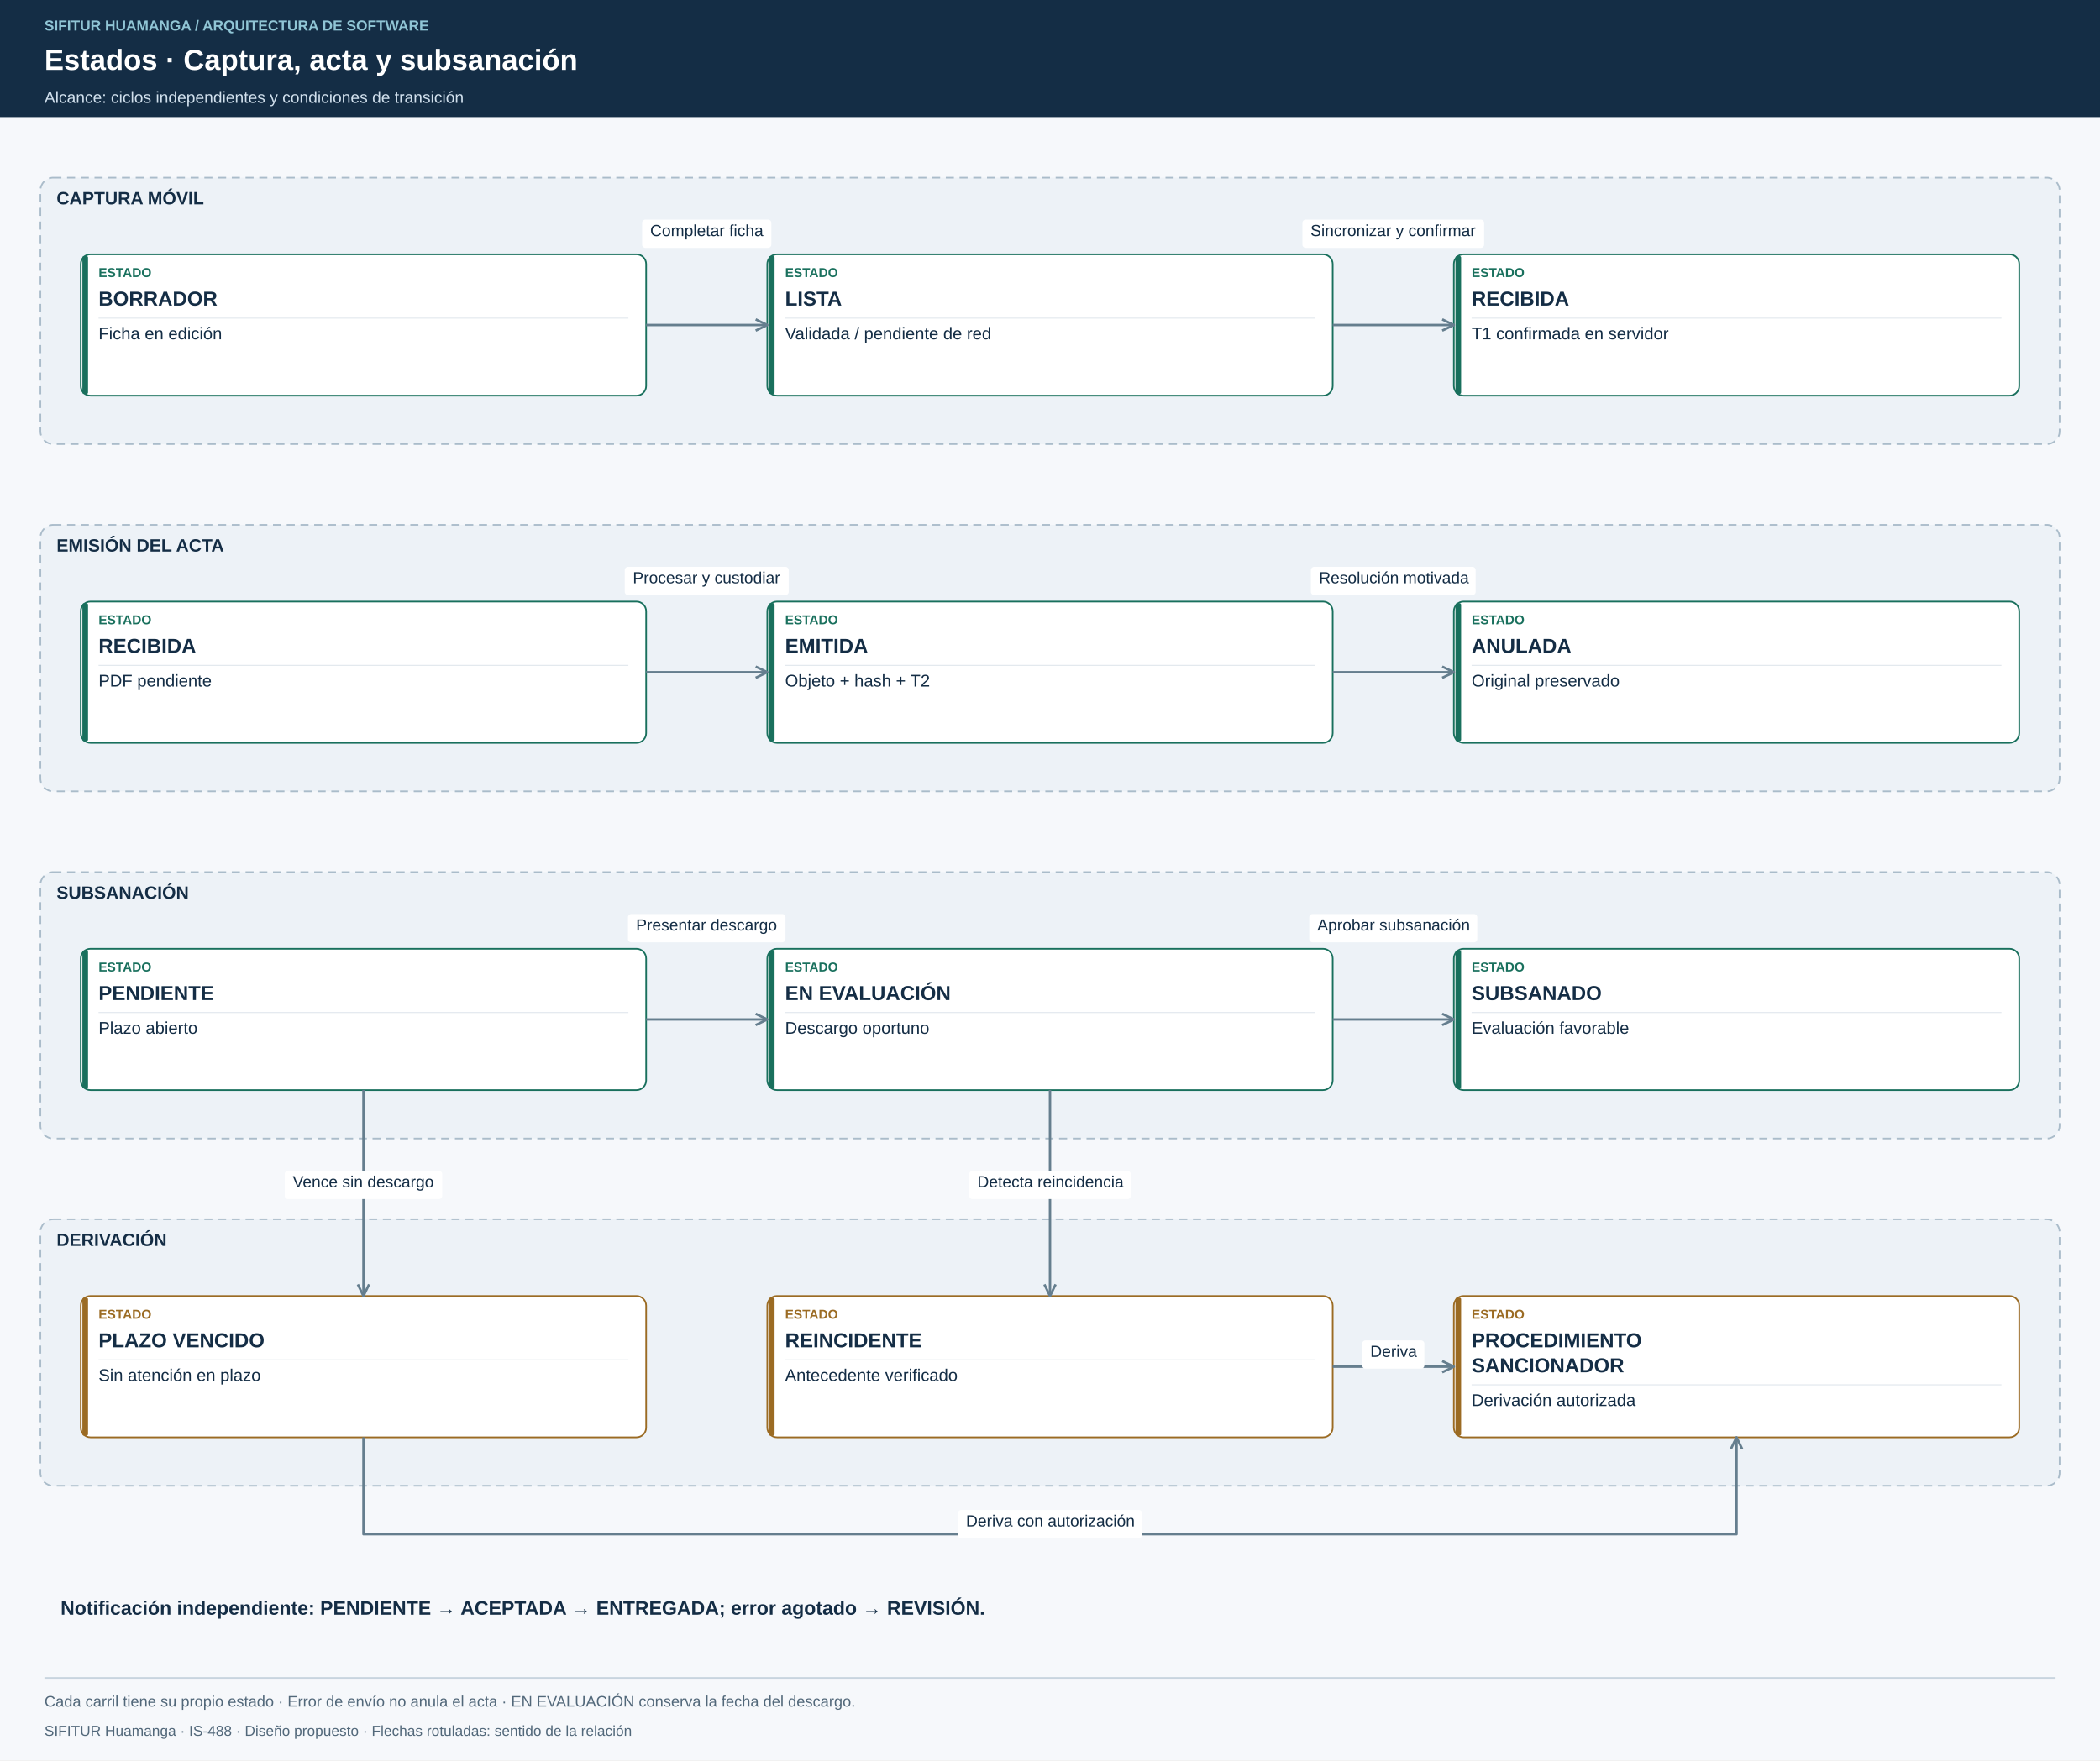
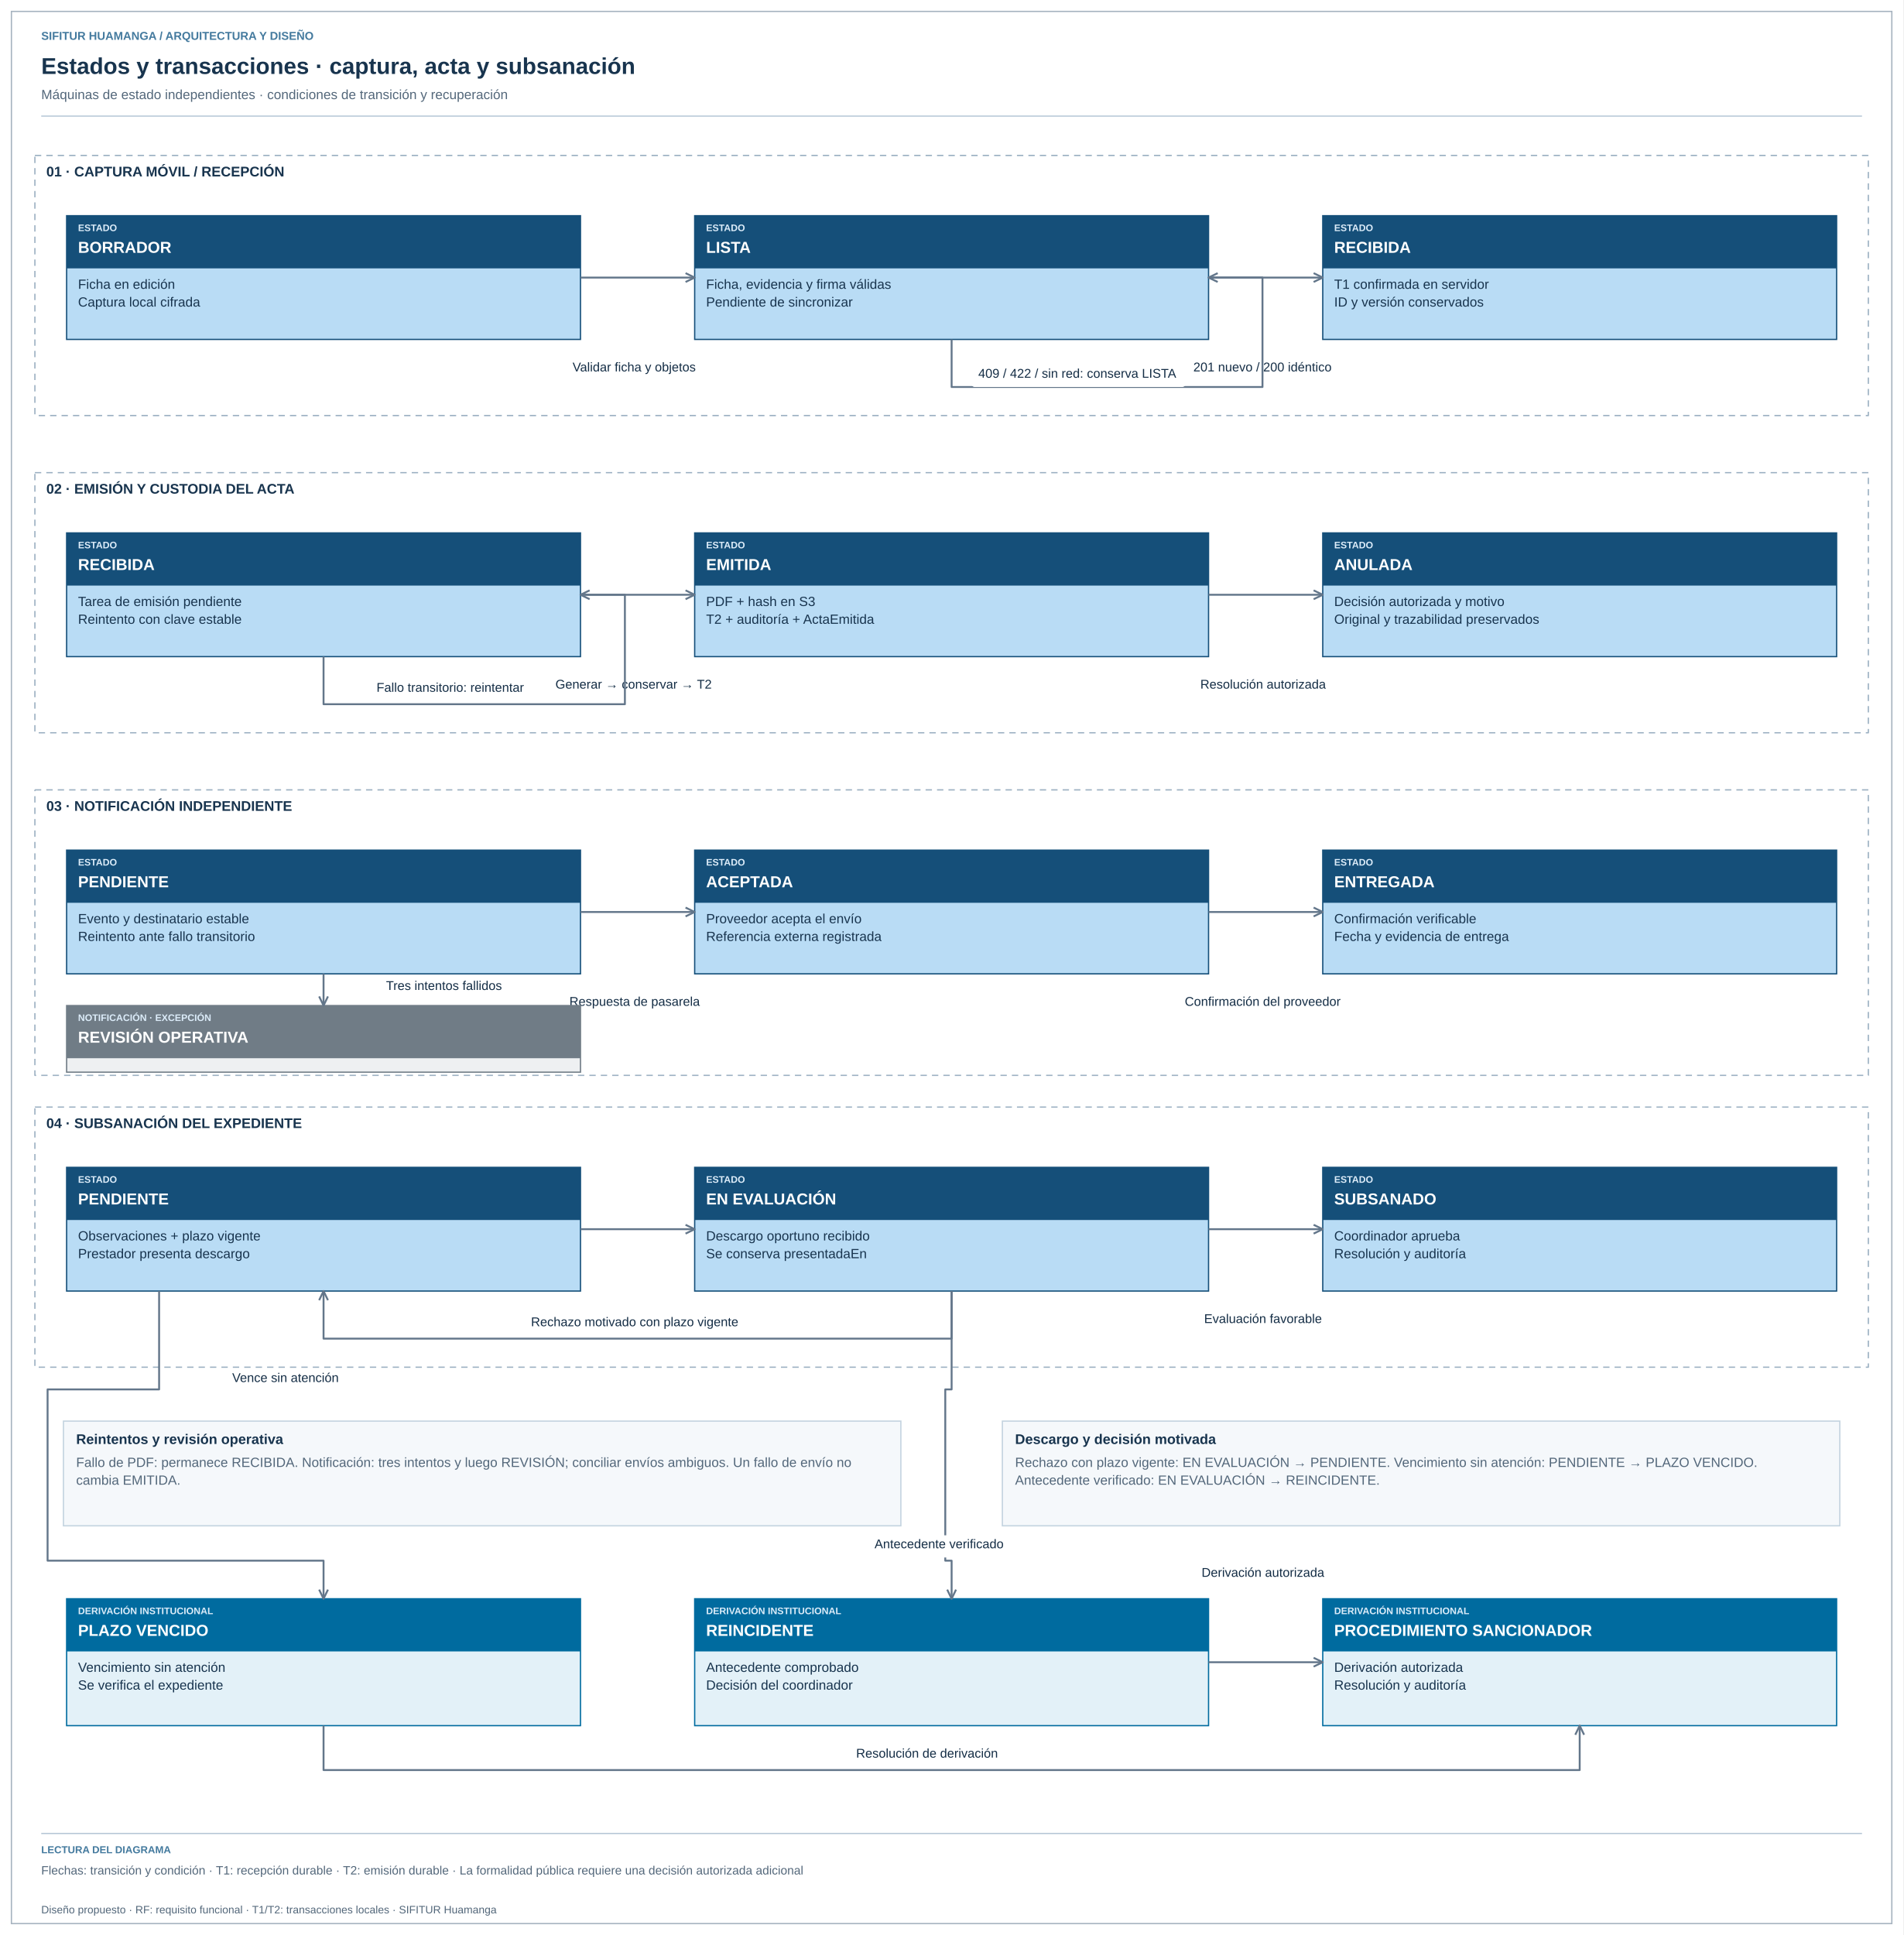
- <svg xmlns="http://www.w3.org/2000/svg" width="2600" height="2180" viewBox="0 0 2600 2180" role="img">
-   <rect width="100%" height="100%" fill="#f6f8fb" />
-   <rect x="0" y="0" width="2600" height="145" rx="0" fill="#142d45" stroke="none" stroke-width="2" />
-   <text x="55" y="37.76" font-family="Arial,sans-serif" font-size="18" font-weight="700" fill="#90c5d5">SIFITUR HUAMANGA  /  ARQUITECTURA DE SOFTWARE</text>
-   <text x="55" y="86.52" font-family="Arial,sans-serif" font-size="36" font-weight="700" fill="white">Estados · Captura, acta y subsanación</text>
-   <text x="55" y="127.4" font-family="Arial,sans-serif" font-size="20" font-weight="400" fill="#d1e0ed">Alcance: ciclos independientes y condiciones de transición</text>
-   <rect x="50" y="220" width="2500" height="330" rx="16" fill="#edf2f7" stroke="#aabcca" stroke-width="2" stroke-dasharray="10 7" />
-   <text x="70" y="253.04" font-family="Arial,sans-serif" font-size="22" font-weight="700" fill="#142d45">CAPTURA MÓVIL</text>
-   <rect x="100" y="315" width="700" height="175" rx="12" fill="white" stroke="#19705d" stroke-width="2" />
-   <rect x="102" y="317" width="7" height="171" rx="2" fill="#19705d" stroke="none" stroke-width="2" />
-   <text x="122" y="343.12" font-family="Arial,sans-serif" font-size="16" font-weight="700" fill="#19705d">ESTADO</text>
-   <text x="122" y="378.5" font-family="Arial,sans-serif" font-size="25" font-weight="700" fill="#142d45">BORRADOR</text>
-   <polyline points="122,394 778,394" fill="none" stroke="#dce3ea" stroke-width="1" stroke-linejoin="round" />
-   <text x="122" y="420.22" font-family="Arial,sans-serif" font-size="21" font-weight="400" fill="#142d45">Ficha en edición</text>
-   <rect x="950" y="315" width="700" height="175" rx="12" fill="white" stroke="#19705d" stroke-width="2" />
-   <rect x="952" y="317" width="7" height="171" rx="2" fill="#19705d" stroke="none" stroke-width="2" />
-   <text x="972" y="343.12" font-family="Arial,sans-serif" font-size="16" font-weight="700" fill="#19705d">ESTADO</text>
-   <text x="972" y="378.5" font-family="Arial,sans-serif" font-size="25" font-weight="700" fill="#142d45">LISTA</text>
-   <polyline points="972,394 1628,394" fill="none" stroke="#dce3ea" stroke-width="1" stroke-linejoin="round" />
-   <text x="972" y="420.22" font-family="Arial,sans-serif" font-size="21" font-weight="400" fill="#142d45">Validada / pendiente de red</text>
-   <rect x="1800" y="315" width="700" height="175" rx="12" fill="white" stroke="#19705d" stroke-width="2" />
-   <rect x="1802" y="317" width="7" height="171" rx="2" fill="#19705d" stroke="none" stroke-width="2" />
-   <text x="1822" y="343.12" font-family="Arial,sans-serif" font-size="16" font-weight="700" fill="#19705d">ESTADO</text>
-   <text x="1822" y="378.5" font-family="Arial,sans-serif" font-size="25" font-weight="700" fill="#142d45">RECIBIDA</text>
-   <polyline points="1822,394 2478,394" fill="none" stroke="#dce3ea" stroke-width="1" stroke-linejoin="round" />
-   <text x="1822" y="420.22" font-family="Arial,sans-serif" font-size="21" font-weight="400" fill="#142d45">T1 confirmada en servidor</text>
-   <polyline points="800,402.5 875.0,402.5 950,402.5" fill="none" stroke="#657e8e" stroke-width="3" stroke-linejoin="round" />
-   <polyline points="935.593,409.459 950,402.5 935.593,395.541" fill="none" stroke="#657e8e" stroke-width="3" stroke-linejoin="round" />
-   <rect x="795.0" y="272" width="160.0" height="35" rx="4" fill="#ffffff" stroke="none" stroke-width="2" />
-   <text x="805.0" y="292.4" font-family="Arial,sans-serif" font-size="20" font-weight="400" fill="#142d45">Completar ficha</text>
-   <polyline points="1650,402.5 1725.0,402.5 1800,402.5" fill="none" stroke="#657e8e" stroke-width="3" stroke-linejoin="round" />
-   <polyline points="1785.593,409.459 1800,402.5 1785.593,395.541" fill="none" stroke="#657e8e" stroke-width="3" stroke-linejoin="round" />
-   <rect x="1612.5" y="272" width="225.0" height="35" rx="4" fill="#ffffff" stroke="none" stroke-width="2" />
-   <text x="1622.5" y="292.4" font-family="Arial,sans-serif" font-size="20" font-weight="400" fill="#142d45">Sincronizar y confirmar</text>
-   <rect x="50" y="650" width="2500" height="330" rx="16" fill="#edf2f7" stroke="#aabcca" stroke-width="2" stroke-dasharray="10 7" />
-   <text x="70" y="683.04" font-family="Arial,sans-serif" font-size="22" font-weight="700" fill="#142d45">EMISIÓN DEL ACTA</text>
-   <rect x="100" y="745" width="700" height="175" rx="12" fill="white" stroke="#19705d" stroke-width="2" />
-   <rect x="102" y="747" width="7" height="171" rx="2" fill="#19705d" stroke="none" stroke-width="2" />
-   <text x="122" y="773.12" font-family="Arial,sans-serif" font-size="16" font-weight="700" fill="#19705d">ESTADO</text>
-   <text x="122" y="808.5" font-family="Arial,sans-serif" font-size="25" font-weight="700" fill="#142d45">RECIBIDA</text>
-   <polyline points="122,824 778,824" fill="none" stroke="#dce3ea" stroke-width="1" stroke-linejoin="round" />
-   <text x="122" y="850.22" font-family="Arial,sans-serif" font-size="21" font-weight="400" fill="#142d45">PDF pendiente</text>
-   <rect x="950" y="745" width="700" height="175" rx="12" fill="white" stroke="#19705d" stroke-width="2" />
-   <rect x="952" y="747" width="7" height="171" rx="2" fill="#19705d" stroke="none" stroke-width="2" />
-   <text x="972" y="773.12" font-family="Arial,sans-serif" font-size="16" font-weight="700" fill="#19705d">ESTADO</text>
-   <text x="972" y="808.5" font-family="Arial,sans-serif" font-size="25" font-weight="700" fill="#142d45">EMITIDA</text>
-   <polyline points="972,824 1628,824" fill="none" stroke="#dce3ea" stroke-width="1" stroke-linejoin="round" />
-   <text x="972" y="850.22" font-family="Arial,sans-serif" font-size="21" font-weight="400" fill="#142d45">Objeto + hash + T2</text>
-   <rect x="1800" y="745" width="700" height="175" rx="12" fill="white" stroke="#19705d" stroke-width="2" />
-   <rect x="1802" y="747" width="7" height="171" rx="2" fill="#19705d" stroke="none" stroke-width="2" />
-   <text x="1822" y="773.12" font-family="Arial,sans-serif" font-size="16" font-weight="700" fill="#19705d">ESTADO</text>
-   <text x="1822" y="808.5" font-family="Arial,sans-serif" font-size="25" font-weight="700" fill="#142d45">ANULADA</text>
-   <polyline points="1822,824 2478,824" fill="none" stroke="#dce3ea" stroke-width="1" stroke-linejoin="round" />
-   <text x="1822" y="850.22" font-family="Arial,sans-serif" font-size="21" font-weight="400" fill="#142d45">Original preservado</text>
-   <polyline points="800,832.5 875.0,832.5 950,832.5" fill="none" stroke="#657e8e" stroke-width="3" stroke-linejoin="round" />
-   <polyline points="935.593,839.459 950,832.5 935.593,825.541" fill="none" stroke="#657e8e" stroke-width="3" stroke-linejoin="round" />
-   <rect x="773.5" y="702" width="203.0" height="35" rx="4" fill="#ffffff" stroke="none" stroke-width="2" />
-   <text x="783.5" y="722.4" font-family="Arial,sans-serif" font-size="20" font-weight="400" fill="#142d45">Procesar y custodiar</text>
-   <polyline points="1650,832.5 1725.0,832.5 1800,832.5" fill="none" stroke="#657e8e" stroke-width="3" stroke-linejoin="round" />
-   <polyline points="1785.593,839.459 1800,832.5 1785.593,825.541" fill="none" stroke="#657e8e" stroke-width="3" stroke-linejoin="round" />
-   <rect x="1623.0" y="702" width="204.0" height="35" rx="4" fill="#ffffff" stroke="none" stroke-width="2" />
-   <text x="1633.0" y="722.4" font-family="Arial,sans-serif" font-size="20" font-weight="400" fill="#142d45">Resolución motivada</text>
-   <rect x="50" y="1080" width="2500" height="330" rx="16" fill="#edf2f7" stroke="#aabcca" stroke-width="2" stroke-dasharray="10 7" />
-   <text x="70" y="1113.04" font-family="Arial,sans-serif" font-size="22" font-weight="700" fill="#142d45">SUBSANACIÓN</text>
-   <rect x="100" y="1175" width="700" height="175" rx="12" fill="white" stroke="#19705d" stroke-width="2" />
-   <rect x="102" y="1177" width="7" height="171" rx="2" fill="#19705d" stroke="none" stroke-width="2" />
-   <text x="122" y="1203.12" font-family="Arial,sans-serif" font-size="16" font-weight="700" fill="#19705d">ESTADO</text>
-   <text x="122" y="1238.5" font-family="Arial,sans-serif" font-size="25" font-weight="700" fill="#142d45">PENDIENTE</text>
-   <polyline points="122,1254 778,1254" fill="none" stroke="#dce3ea" stroke-width="1" stroke-linejoin="round" />
-   <text x="122" y="1280.22" font-family="Arial,sans-serif" font-size="21" font-weight="400" fill="#142d45">Plazo abierto</text>
-   <rect x="950" y="1175" width="700" height="175" rx="12" fill="white" stroke="#19705d" stroke-width="2" />
-   <rect x="952" y="1177" width="7" height="171" rx="2" fill="#19705d" stroke="none" stroke-width="2" />
-   <text x="972" y="1203.12" font-family="Arial,sans-serif" font-size="16" font-weight="700" fill="#19705d">ESTADO</text>
-   <text x="972" y="1238.5" font-family="Arial,sans-serif" font-size="25" font-weight="700" fill="#142d45">EN EVALUACIÓN</text>
-   <polyline points="972,1254 1628,1254" fill="none" stroke="#dce3ea" stroke-width="1" stroke-linejoin="round" />
-   <text x="972" y="1280.22" font-family="Arial,sans-serif" font-size="21" font-weight="400" fill="#142d45">Descargo oportuno</text>
-   <rect x="1800" y="1175" width="700" height="175" rx="12" fill="white" stroke="#19705d" stroke-width="2" />
-   <rect x="1802" y="1177" width="7" height="171" rx="2" fill="#19705d" stroke="none" stroke-width="2" />
-   <text x="1822" y="1203.12" font-family="Arial,sans-serif" font-size="16" font-weight="700" fill="#19705d">ESTADO</text>
-   <text x="1822" y="1238.5" font-family="Arial,sans-serif" font-size="25" font-weight="700" fill="#142d45">SUBSANADO</text>
-   <polyline points="1822,1254 2478,1254" fill="none" stroke="#dce3ea" stroke-width="1" stroke-linejoin="round" />
-   <text x="1822" y="1280.22" font-family="Arial,sans-serif" font-size="21" font-weight="400" fill="#142d45">Evaluación favorable</text>
-   <polyline points="800,1262.5 875.0,1262.5 950,1262.5" fill="none" stroke="#657e8e" stroke-width="3" stroke-linejoin="round" />
-   <polyline points="935.593,1269.459 950,1262.5 935.593,1255.541" fill="none" stroke="#657e8e" stroke-width="3" stroke-linejoin="round" />
-   <rect x="777.5" y="1132" width="195.0" height="35" rx="4" fill="#ffffff" stroke="none" stroke-width="2" />
-   <text x="787.5" y="1152.4" font-family="Arial,sans-serif" font-size="20" font-weight="400" fill="#142d45">Presentar descargo</text>
-   <polyline points="1650,1262.5 1725.0,1262.5 1800,1262.5" fill="none" stroke="#657e8e" stroke-width="3" stroke-linejoin="round" />
-   <polyline points="1785.593,1269.459 1800,1262.5 1785.593,1255.541" fill="none" stroke="#657e8e" stroke-width="3" stroke-linejoin="round" />
-   <rect x="1621.0" y="1132" width="208.0" height="35" rx="4" fill="#ffffff" stroke="none" stroke-width="2" />
-   <text x="1631.0" y="1152.4" font-family="Arial,sans-serif" font-size="20" font-weight="400" fill="#142d45">Aprobar subsanación</text>
-   <rect x="50" y="1510" width="2500" height="330" rx="16" fill="#edf2f7" stroke="#aabcca" stroke-width="2" stroke-dasharray="10 7" />
-   <text x="70" y="1543.04" font-family="Arial,sans-serif" font-size="22" font-weight="700" fill="#142d45">DERIVACIÓN</text>
-   <rect x="100" y="1605" width="700" height="175" rx="12" fill="white" stroke="#9b6b23" stroke-width="2" />
-   <rect x="102" y="1607" width="7" height="171" rx="2" fill="#9b6b23" stroke="none" stroke-width="2" />
-   <text x="122" y="1633.12" font-family="Arial,sans-serif" font-size="16" font-weight="700" fill="#9b6b23">ESTADO</text>
-   <text x="122" y="1668.5" font-family="Arial,sans-serif" font-size="25" font-weight="700" fill="#142d45">PLAZO VENCIDO</text>
-   <polyline points="122,1684 778,1684" fill="none" stroke="#dce3ea" stroke-width="1" stroke-linejoin="round" />
-   <text x="122" y="1710.22" font-family="Arial,sans-serif" font-size="21" font-weight="400" fill="#142d45">Sin atención en plazo</text>
-   <rect x="950" y="1605" width="700" height="175" rx="12" fill="white" stroke="#9b6b23" stroke-width="2" />
-   <rect x="952" y="1607" width="7" height="171" rx="2" fill="#9b6b23" stroke="none" stroke-width="2" />
-   <text x="972" y="1633.12" font-family="Arial,sans-serif" font-size="16" font-weight="700" fill="#9b6b23">ESTADO</text>
-   <text x="972" y="1668.5" font-family="Arial,sans-serif" font-size="25" font-weight="700" fill="#142d45">REINCIDENTE</text>
-   <polyline points="972,1684 1628,1684" fill="none" stroke="#dce3ea" stroke-width="1" stroke-linejoin="round" />
-   <text x="972" y="1710.22" font-family="Arial,sans-serif" font-size="21" font-weight="400" fill="#142d45">Antecedente verificado</text>
-   <rect x="1800" y="1605" width="700" height="175" rx="12" fill="white" stroke="#9b6b23" stroke-width="2" />
-   <rect x="1802" y="1607" width="7" height="171" rx="2" fill="#9b6b23" stroke="none" stroke-width="2" />
-   <text x="1822" y="1633.12" font-family="Arial,sans-serif" font-size="16" font-weight="700" fill="#9b6b23">ESTADO</text>
-   <text x="1822" y="1668.5" font-family="Arial,sans-serif" font-size="25" font-weight="700" fill="#142d45">PROCEDIMIENTO</text>
-   <text x="1822" y="1699.5" font-family="Arial,sans-serif" font-size="25" font-weight="700" fill="#142d45">SANCIONADOR</text>
-   <polyline points="1822,1715 2478,1715" fill="none" stroke="#dce3ea" stroke-width="1" stroke-linejoin="round" />
-   <text x="1822" y="1741.22" font-family="Arial,sans-serif" font-size="21" font-weight="400" fill="#142d45">Derivación autorizada</text>
-   <polyline points="450.0,1350 450.0,1605" fill="none" stroke="#657e8e" stroke-width="3" stroke-linejoin="round" />
-   <polyline points="443.041,1590.593 450.0,1605 456.959,1590.593" fill="none" stroke="#657e8e" stroke-width="3" stroke-linejoin="round" />
-   <rect x="352.508" y="1450" width="194.984" height="35" rx="4" fill="#ffffff" stroke="none" stroke-width="2" />
-   <text x="362.508" y="1470.4" font-family="Arial,sans-serif" font-size="20" font-weight="400" fill="#142d45">Vence sin descargo</text>
-   <polyline points="1300.0,1350 1300.0,1605" fill="none" stroke="#657e8e" stroke-width="3" stroke-linejoin="round" />
-   <polyline points="1293.041,1590.593 1300.0,1605 1306.959,1590.593" fill="none" stroke="#657e8e" stroke-width="3" stroke-linejoin="round" />
-   <rect x="1200.0" y="1450" width="200.0" height="35" rx="4" fill="#ffffff" stroke="none" stroke-width="2" />
-   <text x="1210.0" y="1470.4" font-family="Arial,sans-serif" font-size="20" font-weight="400" fill="#142d45">Detecta reincidencia</text>
-   <polyline points="1650,1692.5 1725.0,1692.5 1800,1692.5" fill="none" stroke="#657e8e" stroke-width="3" stroke-linejoin="round" />
-   <polyline points="1785.593,1699.459 1800,1692.5 1785.593,1685.541" fill="none" stroke="#657e8e" stroke-width="3" stroke-linejoin="round" />
-   <rect x="1686.5" y="1660" width="77.0" height="35" rx="4" fill="#ffffff" stroke="none" stroke-width="2" />
-   <text x="1696.5" y="1680.4" font-family="Arial,sans-serif" font-size="20" font-weight="400" fill="#142d45">Deriva</text>
-   <polyline points="450.0,1780 450,1900 2150,1900 2150.0,1780" fill="none" stroke="#657e8e" stroke-width="3" stroke-linejoin="round" />
-   <polyline points="2156.959,1794.407 2150.0,1780 2143.041,1794.407" fill="none" stroke="#657e8e" stroke-width="3" stroke-linejoin="round" />
-   <rect x="1186.0" y="1870" width="228.0" height="35" rx="4" fill="#ffffff" stroke="none" stroke-width="2" />
-   <text x="1196.0" y="1890.4" font-family="Arial,sans-serif" font-size="20" font-weight="400" fill="#142d45">Deriva con autorización</text>
-   <text x="75" y="1999.68" font-family="Arial,sans-serif" font-size="24" font-weight="700" fill="#142d45">Notificación independiente: PENDIENTE → ACEPTADA → ENTREGADA; error agotado → REVISIÓN.</text>
-   <polyline points="55,2078 2545,2078" fill="none" stroke="#c8d4df" stroke-width="2" stroke-linejoin="round" />
-   <text x="55" y="2113.58" font-family="Arial,sans-serif" font-size="19" font-weight="400" fill="#52687a">Cada carril tiene su propio estado · Error de envío no anula el acta · EN EVALUACIÓN conserva la fecha del descargo.</text>
-   <text x="55" y="2149.76" font-family="Arial,sans-serif" font-size="18" font-weight="400" fill="#52687a">SIFITUR Huamanga · IS-488 · Diseño propuesto · Flechas rotuladas: sentido de la relación</text>
+ <svg xmlns="http://www.w3.org/2000/svg" width="3000" height="3050" viewBox="0 0 3000 3050" role="img">
+   <rect width="100%" height="100%" fill="white" />
+   <rect x="18" y="18" width="2964" height="3014" rx="0" fill="white" stroke="#a6b3bf" stroke-width="2" />
+   <text x="65" y="62.76" font-family="Arial,sans-serif" font-size="18" font-weight="700" fill="#447a9e">SIFITUR HUAMANGA  /  ARQUITECTURA Y DISEÑO</text>
+   <text x="65" y="116.52" font-family="Arial,sans-serif" font-size="36" font-weight="700" fill="#18344e">Estados y transacciones · captura, acta y subsanación</text>
+   <text x="65" y="156.22" font-family="Arial,sans-serif" font-size="21" font-weight="400" fill="#53677a">Máquinas de estado independientes · condiciones de transición y recuperación</text>
+   <polyline points="65,183 2935,183" fill="none" stroke="#b8c9d8" stroke-width="2" stroke-linejoin="round" />
+   <polyline points="55,245 2945,245 2945,655 55,655 55,245" fill="none" stroke="#9aafc1" stroke-width="2" stroke-linejoin="round" stroke-dasharray="10 8" />
+   <text x="73" y="278.04" font-family="Arial,sans-serif" font-size="22" font-weight="700" fill="#18344e">01 · CAPTURA MÓVIL / RECEPCIÓN</text>
+   <rect x="105" y="340" width="810" height="195" rx="0" fill="#b9dcf5" stroke="#154f79" stroke-width="2" />
+   <rect x="105" y="340" width="810" height="83" rx="0" fill="#154f79" stroke="none" stroke-width="2" />
+   <text x="123" y="364.3" font-family="Arial,sans-serif" font-size="15" font-weight="700" fill="#dcecf9">ESTADO</text>
+   <text x="123" y="398.5" font-family="Arial,sans-serif" font-size="25" font-weight="700" fill="white">BORRADOR</text>
+   <text x="123" y="455.22" font-family="Arial,sans-serif" font-size="21" font-weight="400" fill="#18344e">Ficha en edición</text>
+   <text x="123" y="483.22" font-family="Arial,sans-serif" font-size="21" font-weight="400" fill="#18344e">Captura local cifrada</text>
+   <rect x="1095" y="340" width="810" height="195" rx="0" fill="#b9dcf5" stroke="#154f79" stroke-width="2" />
+   <rect x="1095" y="340" width="810" height="83" rx="0" fill="#154f79" stroke="none" stroke-width="2" />
+   <text x="1113" y="364.3" font-family="Arial,sans-serif" font-size="15" font-weight="700" fill="#dcecf9">ESTADO</text>
+   <text x="1113" y="398.5" font-family="Arial,sans-serif" font-size="25" font-weight="700" fill="white">LISTA</text>
+   <text x="1113" y="455.22" font-family="Arial,sans-serif" font-size="21" font-weight="400" fill="#18344e">Ficha, evidencia y firma válidas</text>
+   <text x="1113" y="483.22" font-family="Arial,sans-serif" font-size="21" font-weight="400" fill="#18344e">Pendiente de sincronizar</text>
+   <rect x="2085" y="340" width="810" height="195" rx="0" fill="#b9dcf5" stroke="#154f79" stroke-width="2" />
+   <rect x="2085" y="340" width="810" height="83" rx="0" fill="#154f79" stroke="none" stroke-width="2" />
+   <text x="2103" y="364.3" font-family="Arial,sans-serif" font-size="15" font-weight="700" fill="#dcecf9">ESTADO</text>
+   <text x="2103" y="398.5" font-family="Arial,sans-serif" font-size="25" font-weight="700" fill="white">RECIBIDA</text>
+   <text x="2103" y="455.22" font-family="Arial,sans-serif" font-size="21" font-weight="400" fill="#18344e">T1 confirmada en servidor</text>
+   <text x="2103" y="483.22" font-family="Arial,sans-serif" font-size="21" font-weight="400" fill="#18344e">ID y versión conservados</text>
+   <polyline points="915,437.5 1005.0,437.5 1095,437.5" fill="none" stroke="#63768a" stroke-width="3" stroke-linejoin="round" />
+   <polyline points="1080.593,444.459 1095,437.5 1080.593,430.541" fill="none" stroke="#63768a" stroke-width="3" stroke-linejoin="round" />
+   <rect x="892.508" y="565" width="214.984" height="35" rx="4" fill="#ffffff" stroke="none" stroke-width="2" />
+   <text x="902.508" y="585.4" font-family="Arial,sans-serif" font-size="20" font-weight="400" fill="#142d45">Validar ficha y objetos</text>
+   <polyline points="1905,437.5 1995.0,437.5 2085,437.5" fill="none" stroke="#63768a" stroke-width="3" stroke-linejoin="round" />
+   <polyline points="2070.593,444.459 2085,437.5 2070.593,430.541" fill="none" stroke="#63768a" stroke-width="3" stroke-linejoin="round" />
+   <rect x="1871.0" y="565" width="238.0" height="35" rx="4" fill="#ffffff" stroke="none" stroke-width="2" />
+   <text x="1881.0" y="585.4" font-family="Arial,sans-serif" font-size="20" font-weight="400" fill="#142d45">201 nuevo / 200 idéntico</text>
+   <polyline points="55,745 2945,745 2945,1155 55,1155 55,745" fill="none" stroke="#9aafc1" stroke-width="2" stroke-linejoin="round" stroke-dasharray="10 8" />
+   <text x="73" y="778.04" font-family="Arial,sans-serif" font-size="22" font-weight="700" fill="#18344e">02 · EMISIÓN Y CUSTODIA DEL ACTA</text>
+   <rect x="105" y="840" width="810" height="195" rx="0" fill="#b9dcf5" stroke="#154f79" stroke-width="2" />
+   <rect x="105" y="840" width="810" height="83" rx="0" fill="#154f79" stroke="none" stroke-width="2" />
+   <text x="123" y="864.3" font-family="Arial,sans-serif" font-size="15" font-weight="700" fill="#dcecf9">ESTADO</text>
+   <text x="123" y="898.5" font-family="Arial,sans-serif" font-size="25" font-weight="700" fill="white">RECIBIDA</text>
+   <text x="123" y="955.22" font-family="Arial,sans-serif" font-size="21" font-weight="400" fill="#18344e">Tarea de emisión pendiente</text>
+   <text x="123" y="983.22" font-family="Arial,sans-serif" font-size="21" font-weight="400" fill="#18344e">Reintento con clave estable</text>
+   <rect x="1095" y="840" width="810" height="195" rx="0" fill="#b9dcf5" stroke="#154f79" stroke-width="2" />
+   <rect x="1095" y="840" width="810" height="83" rx="0" fill="#154f79" stroke="none" stroke-width="2" />
+   <text x="1113" y="864.3" font-family="Arial,sans-serif" font-size="15" font-weight="700" fill="#dcecf9">ESTADO</text>
+   <text x="1113" y="898.5" font-family="Arial,sans-serif" font-size="25" font-weight="700" fill="white">EMITIDA</text>
+   <text x="1113" y="955.22" font-family="Arial,sans-serif" font-size="21" font-weight="400" fill="#18344e">PDF + hash en S3</text>
+   <text x="1113" y="983.22" font-family="Arial,sans-serif" font-size="21" font-weight="400" fill="#18344e">T2 + auditoría + ActaEmitida</text>
+   <rect x="2085" y="840" width="810" height="195" rx="0" fill="#b9dcf5" stroke="#154f79" stroke-width="2" />
+   <rect x="2085" y="840" width="810" height="83" rx="0" fill="#154f79" stroke="none" stroke-width="2" />
+   <text x="2103" y="864.3" font-family="Arial,sans-serif" font-size="15" font-weight="700" fill="#dcecf9">ESTADO</text>
+   <text x="2103" y="898.5" font-family="Arial,sans-serif" font-size="25" font-weight="700" fill="white">ANULADA</text>
+   <text x="2103" y="955.22" font-family="Arial,sans-serif" font-size="21" font-weight="400" fill="#18344e">Decisión autorizada y motivo</text>
+   <text x="2103" y="983.22" font-family="Arial,sans-serif" font-size="21" font-weight="400" fill="#18344e">Original y trazabilidad preservados</text>
+   <polyline points="915,937.5 1005.0,937.5 1095,937.5" fill="none" stroke="#63768a" stroke-width="3" stroke-linejoin="round" />
+   <polyline points="1080.593,944.459 1095,937.5 1080.593,930.541" fill="none" stroke="#63768a" stroke-width="3" stroke-linejoin="round" />
+   <rect x="865.5" y="1065" width="269.0" height="35" rx="4" fill="#ffffff" stroke="none" stroke-width="2" />
+   <text x="875.5" y="1085.4" font-family="Arial,sans-serif" font-size="20" font-weight="400" fill="#142d45">Generar → conservar → T2</text>
+   <polyline points="1905,937.5 1995.0,937.5 2085,937.5" fill="none" stroke="#63768a" stroke-width="3" stroke-linejoin="round" />
+   <polyline points="2070.593,944.459 2085,937.5 2070.593,930.541" fill="none" stroke="#63768a" stroke-width="3" stroke-linejoin="round" />
+   <rect x="1882.0" y="1065" width="216.0" height="35" rx="4" fill="#ffffff" stroke="none" stroke-width="2" />
+   <text x="1892.0" y="1085.4" font-family="Arial,sans-serif" font-size="20" font-weight="400" fill="#142d45">Resolución autorizada</text>
+   <polyline points="55,1245 2945,1245 2945,1695 55,1695 55,1245" fill="none" stroke="#9aafc1" stroke-width="2" stroke-linejoin="round" stroke-dasharray="10 8" />
+   <text x="73" y="1278.04" font-family="Arial,sans-serif" font-size="22" font-weight="700" fill="#18344e">03 · NOTIFICACIÓN INDEPENDIENTE</text>
+   <rect x="105" y="1340" width="810" height="195" rx="0" fill="#b9dcf5" stroke="#154f79" stroke-width="2" />
+   <rect x="105" y="1340" width="810" height="83" rx="0" fill="#154f79" stroke="none" stroke-width="2" />
+   <text x="123" y="1364.3" font-family="Arial,sans-serif" font-size="15" font-weight="700" fill="#dcecf9">ESTADO</text>
+   <text x="123" y="1398.5" font-family="Arial,sans-serif" font-size="25" font-weight="700" fill="white">PENDIENTE</text>
+   <text x="123" y="1455.22" font-family="Arial,sans-serif" font-size="21" font-weight="400" fill="#18344e">Evento y destinatario estable</text>
+   <text x="123" y="1483.22" font-family="Arial,sans-serif" font-size="21" font-weight="400" fill="#18344e">Reintento ante fallo transitorio</text>
+   <rect x="1095" y="1340" width="810" height="195" rx="0" fill="#b9dcf5" stroke="#154f79" stroke-width="2" />
+   <rect x="1095" y="1340" width="810" height="83" rx="0" fill="#154f79" stroke="none" stroke-width="2" />
+   <text x="1113" y="1364.3" font-family="Arial,sans-serif" font-size="15" font-weight="700" fill="#dcecf9">ESTADO</text>
+   <text x="1113" y="1398.5" font-family="Arial,sans-serif" font-size="25" font-weight="700" fill="white">ACEPTADA</text>
+   <text x="1113" y="1455.22" font-family="Arial,sans-serif" font-size="21" font-weight="400" fill="#18344e">Proveedor acepta el envío</text>
+   <text x="1113" y="1483.22" font-family="Arial,sans-serif" font-size="21" font-weight="400" fill="#18344e">Referencia externa registrada</text>
+   <rect x="2085" y="1340" width="810" height="195" rx="0" fill="#b9dcf5" stroke="#154f79" stroke-width="2" />
+   <rect x="2085" y="1340" width="810" height="83" rx="0" fill="#154f79" stroke="none" stroke-width="2" />
+   <text x="2103" y="1364.3" font-family="Arial,sans-serif" font-size="15" font-weight="700" fill="#dcecf9">ESTADO</text>
+   <text x="2103" y="1398.5" font-family="Arial,sans-serif" font-size="25" font-weight="700" fill="white">ENTREGADA</text>
+   <text x="2103" y="1455.22" font-family="Arial,sans-serif" font-size="21" font-weight="400" fill="#18344e">Confirmación verificable</text>
+   <text x="2103" y="1483.22" font-family="Arial,sans-serif" font-size="21" font-weight="400" fill="#18344e">Fecha y evidencia de entrega</text>
+   <polyline points="915,1437.5 1005.0,1437.5 1095,1437.5" fill="none" stroke="#63768a" stroke-width="3" stroke-linejoin="round" />
+   <polyline points="1080.593,1444.459 1095,1437.5 1080.593,1430.541" fill="none" stroke="#63768a" stroke-width="3" stroke-linejoin="round" />
+   <rect x="887.5" y="1565" width="225.0" height="35" rx="4" fill="#ffffff" stroke="none" stroke-width="2" />
+   <text x="897.5" y="1585.4" font-family="Arial,sans-serif" font-size="20" font-weight="400" fill="#142d45">Respuesta de pasarela</text>
+   <polyline points="1905,1437.5 1995.0,1437.5 2085,1437.5" fill="none" stroke="#63768a" stroke-width="3" stroke-linejoin="round" />
+   <polyline points="2070.593,1444.459 2085,1437.5 2070.593,1430.541" fill="none" stroke="#63768a" stroke-width="3" stroke-linejoin="round" />
+   <rect x="1857.5" y="1565" width="265.0" height="35" rx="4" fill="#ffffff" stroke="none" stroke-width="2" />
+   <text x="1867.5" y="1585.4" font-family="Arial,sans-serif" font-size="20" font-weight="400" fill="#142d45">Confirmación del proveedor</text>
+   <polyline points="55,1745 2945,1745 2945,2155 55,2155 55,1745" fill="none" stroke="#9aafc1" stroke-width="2" stroke-linejoin="round" stroke-dasharray="10 8" />
+   <text x="73" y="1778.04" font-family="Arial,sans-serif" font-size="22" font-weight="700" fill="#18344e">04 · SUBSANACIÓN DEL EXPEDIENTE</text>
+   <rect x="105" y="1840" width="810" height="195" rx="0" fill="#b9dcf5" stroke="#154f79" stroke-width="2" />
+   <rect x="105" y="1840" width="810" height="83" rx="0" fill="#154f79" stroke="none" stroke-width="2" />
+   <text x="123" y="1864.3" font-family="Arial,sans-serif" font-size="15" font-weight="700" fill="#dcecf9">ESTADO</text>
+   <text x="123" y="1898.5" font-family="Arial,sans-serif" font-size="25" font-weight="700" fill="white">PENDIENTE</text>
+   <text x="123" y="1955.22" font-family="Arial,sans-serif" font-size="21" font-weight="400" fill="#18344e">Observaciones + plazo vigente</text>
+   <text x="123" y="1983.22" font-family="Arial,sans-serif" font-size="21" font-weight="400" fill="#18344e">Prestador presenta descargo</text>
+   <rect x="1095" y="1840" width="810" height="195" rx="0" fill="#b9dcf5" stroke="#154f79" stroke-width="2" />
+   <rect x="1095" y="1840" width="810" height="83" rx="0" fill="#154f79" stroke="none" stroke-width="2" />
+   <text x="1113" y="1864.3" font-family="Arial,sans-serif" font-size="15" font-weight="700" fill="#dcecf9">ESTADO</text>
+   <text x="1113" y="1898.5" font-family="Arial,sans-serif" font-size="25" font-weight="700" fill="white">EN EVALUACIÓN</text>
+   <text x="1113" y="1955.22" font-family="Arial,sans-serif" font-size="21" font-weight="400" fill="#18344e">Descargo oportuno recibido</text>
+   <text x="1113" y="1983.22" font-family="Arial,sans-serif" font-size="21" font-weight="400" fill="#18344e">Se conserva presentadaEn</text>
+   <rect x="2085" y="1840" width="810" height="195" rx="0" fill="#b9dcf5" stroke="#154f79" stroke-width="2" />
+   <rect x="2085" y="1840" width="810" height="83" rx="0" fill="#154f79" stroke="none" stroke-width="2" />
+   <text x="2103" y="1864.3" font-family="Arial,sans-serif" font-size="15" font-weight="700" fill="#dcecf9">ESTADO</text>
+   <text x="2103" y="1898.5" font-family="Arial,sans-serif" font-size="25" font-weight="700" fill="white">SUBSANADO</text>
+   <text x="2103" y="1955.22" font-family="Arial,sans-serif" font-size="21" font-weight="400" fill="#18344e">Coordinador aprueba</text>
+   <text x="2103" y="1983.22" font-family="Arial,sans-serif" font-size="21" font-weight="400" fill="#18344e">Resolución y auditoría</text>
+   <polyline points="915,1937.5 1005.0,1937.5 1095,1937.5" fill="none" stroke="#63768a" stroke-width="3" stroke-linejoin="round" />
+   <polyline points="1080.593,1944.459 1095,1937.5 1080.593,1930.541" fill="none" stroke="#63768a" stroke-width="3" stroke-linejoin="round" />
+   <rect x="872.5" y="2065" width="255.0" height="35" rx="4" fill="#ffffff" stroke="none" stroke-width="2" />
+   <text x="882.5" y="2085.4" font-family="Arial,sans-serif" font-size="20" font-weight="400" fill="#142d45">Presentar dentro del plazo</text>
+   <polyline points="1905,1937.5 1995.0,1937.5 2085,1937.5" fill="none" stroke="#63768a" stroke-width="3" stroke-linejoin="round" />
+   <polyline points="2070.593,1944.459 2085,1937.5 2070.593,1930.541" fill="none" stroke="#63768a" stroke-width="3" stroke-linejoin="round" />
+   <rect x="1888.0" y="2065" width="204.0" height="35" rx="4" fill="#ffffff" stroke="none" stroke-width="2" />
+   <text x="1898.0" y="2085.4" font-family="Arial,sans-serif" font-size="20" font-weight="400" fill="#142d45">Evaluación favorable</text>
+   <polyline points="1500.0,535 1500,610 1990,610 1990,437.5 1905,437.5" fill="none" stroke="#63768a" stroke-width="3" stroke-linejoin="round" />
+   <polyline points="1919.407,430.541 1905,437.5 1919.407,444.459" fill="none" stroke="#63768a" stroke-width="3" stroke-linejoin="round" />
+   <rect x="1532.008" y="575" width="335.984" height="35" rx="4" fill="#ffffff" stroke="none" stroke-width="2" />
+   <text x="1542.008" y="595.4" font-family="Arial,sans-serif" font-size="20" font-weight="400" fill="#142d45">409 / 422 / sin red: conserva LISTA</text>
+   <polyline points="510.0,1035 510,1110 985,1110 985,937.5 915,937.5" fill="none" stroke="#63768a" stroke-width="3" stroke-linejoin="round" />
+   <polyline points="929.407,930.541 915,937.5 929.407,944.459" fill="none" stroke="#63768a" stroke-width="3" stroke-linejoin="round" />
+   <rect x="583.5" y="1070" width="253.0" height="35" rx="4" fill="#ffffff" stroke="none" stroke-width="2" />
+   <text x="593.5" y="1090.4" font-family="Arial,sans-serif" font-size="20" font-weight="400" fill="#142d45">Fallo transitorio: reintentar</text>
+   <rect x="105" y="1585" width="810" height="105" rx="0" fill="#eef0f2" stroke="#707c86" stroke-width="2" />
+   <rect x="105" y="1585" width="810" height="83" rx="0" fill="#707c86" stroke="none" stroke-width="2" />
+   <text x="123" y="1609.3" font-family="Arial,sans-serif" font-size="15" font-weight="700" fill="#dcecf9">NOTIFICACIÓN · EXCEPCIÓN</text>
+   <text x="123" y="1643.5" font-family="Arial,sans-serif" font-size="25" font-weight="700" fill="white">REVISIÓN OPERATIVA</text>
+   <polyline points="510.0,1535 510.0,1560.0 510.0,1585" fill="none" stroke="#63768a" stroke-width="3" stroke-linejoin="round" />
+   <polyline points="503.041,1570.593 510.0,1585 516.959,1570.593" fill="none" stroke="#63768a" stroke-width="3" stroke-linejoin="round" />
+   <rect x="598.508" y="1540" width="202.984" height="35" rx="4" fill="#ffffff" stroke="none" stroke-width="2" />
+   <text x="608.508" y="1560.4" font-family="Arial,sans-serif" font-size="20" font-weight="400" fill="#142d45">Tres intentos fallidos</text>
+   <polyline points="1500.0,2035 1500,2110 510,2110 510.0,2035" fill="none" stroke="#63768a" stroke-width="3" stroke-linejoin="round" />
+   <polyline points="516.959,2049.407 510.0,2035 503.041,2049.407" fill="none" stroke="#63768a" stroke-width="3" stroke-linejoin="round" />
+   <rect x="827.0" y="2070" width="346.0" height="35" rx="4" fill="#ffffff" stroke="none" stroke-width="2" />
+   <text x="837.0" y="2090.4" font-family="Arial,sans-serif" font-size="20" font-weight="400" fill="#142d45">Rechazo motivado con plazo vigente</text>
+   <rect x="100" y="2240" width="1320" height="165" rx="0" fill="#f5f8fb" stroke="#c3d3df" stroke-width="2" />
+   <text x="120" y="2276.04" font-family="Arial,sans-serif" font-size="22" font-weight="700" fill="#18344e">Reintentos y revisión operativa</text>
+   <text x="120" y="2312.22" font-family="Arial,sans-serif" font-size="21" font-weight="400" fill="#53677a">Fallo de PDF: permanece RECIBIDA. Notificación: tres intentos y luego REVISIÓN; conciliar envíos ambiguos. Un fallo de envío no</text>
+   <text x="120" y="2340.22" font-family="Arial,sans-serif" font-size="21" font-weight="400" fill="#53677a">cambia EMITIDA.</text>
+   <rect x="1580" y="2240" width="1320" height="165" rx="0" fill="#f5f8fb" stroke="#c3d3df" stroke-width="2" />
+   <text x="1600" y="2276.04" font-family="Arial,sans-serif" font-size="22" font-weight="700" fill="#18344e">Descargo y decisión motivada</text>
+   <text x="1600" y="2312.22" font-family="Arial,sans-serif" font-size="21" font-weight="400" fill="#53677a">Rechazo con plazo vigente: EN EVALUACIÓN → PENDIENTE. Vencimiento sin atención: PENDIENTE → PLAZO VENCIDO.</text>
+   <text x="1600" y="2340.22" font-family="Arial,sans-serif" font-size="21" font-weight="400" fill="#53677a">Antecedente verificado: EN EVALUACIÓN → REINCIDENTE.</text>
+   <rect x="105" y="2520" width="810" height="200" rx="0" fill="#e3f1f8" stroke="#006b9f" stroke-width="2" />
+   <rect x="105" y="2520" width="810" height="83" rx="0" fill="#006b9f" stroke="none" stroke-width="2" />
+   <text x="123" y="2544.3" font-family="Arial,sans-serif" font-size="15" font-weight="700" fill="#dcecf9">DERIVACIÓN INSTITUCIONAL</text>
+   <text x="123" y="2578.5" font-family="Arial,sans-serif" font-size="25" font-weight="700" fill="white">PLAZO VENCIDO</text>
+   <text x="123" y="2635.22" font-family="Arial,sans-serif" font-size="21" font-weight="400" fill="#18344e">Vencimiento sin atención</text>
+   <text x="123" y="2663.22" font-family="Arial,sans-serif" font-size="21" font-weight="400" fill="#18344e">Se verifica el expediente</text>
+   <rect x="1095" y="2520" width="810" height="200" rx="0" fill="#e3f1f8" stroke="#006b9f" stroke-width="2" />
+   <rect x="1095" y="2520" width="810" height="83" rx="0" fill="#006b9f" stroke="none" stroke-width="2" />
+   <text x="1113" y="2544.3" font-family="Arial,sans-serif" font-size="15" font-weight="700" fill="#dcecf9">DERIVACIÓN INSTITUCIONAL</text>
+   <text x="1113" y="2578.5" font-family="Arial,sans-serif" font-size="25" font-weight="700" fill="white">REINCIDENTE</text>
+   <text x="1113" y="2635.22" font-family="Arial,sans-serif" font-size="21" font-weight="400" fill="#18344e">Antecedente comprobado</text>
+   <text x="1113" y="2663.22" font-family="Arial,sans-serif" font-size="21" font-weight="400" fill="#18344e">Decisión del coordinador</text>
+   <rect x="2085" y="2520" width="810" height="200" rx="0" fill="#e3f1f8" stroke="#006b9f" stroke-width="2" />
+   <rect x="2085" y="2520" width="810" height="83" rx="0" fill="#006b9f" stroke="none" stroke-width="2" />
+   <text x="2103" y="2544.3" font-family="Arial,sans-serif" font-size="15" font-weight="700" fill="#dcecf9">DERIVACIÓN INSTITUCIONAL</text>
+   <text x="2103" y="2578.5" font-family="Arial,sans-serif" font-size="25" font-weight="700" fill="white">PROCEDIMIENTO SANCIONADOR</text>
+   <text x="2103" y="2635.22" font-family="Arial,sans-serif" font-size="21" font-weight="400" fill="#18344e">Derivación autorizada</text>
+   <text x="2103" y="2663.22" font-family="Arial,sans-serif" font-size="21" font-weight="400" fill="#18344e">Resolución y auditoría</text>
+   <polyline points="250.8,2035 250.8,2190 75,2190 75,2460 510,2460 510.0,2520" fill="none" stroke="#63768a" stroke-width="3" stroke-linejoin="round" />
+   <polyline points="503.041,2505.593 510.0,2520 516.959,2505.593" fill="none" stroke="#63768a" stroke-width="3" stroke-linejoin="round" />
+   <rect x="356.008" y="2158" width="187.984" height="35" rx="4" fill="#ffffff" stroke="none" stroke-width="2" />
+   <text x="366.008" y="2178.4" font-family="Arial,sans-serif" font-size="20" font-weight="400" fill="#142d45">Vence sin atención</text>
+   <polyline points="1500.0,2035 1500,2190 1490,2190 1490,2460 1500,2460 1500.0,2520" fill="none" stroke="#63768a" stroke-width="3" stroke-linejoin="round" />
+   <polyline points="1493.041,2505.593 1500.0,2520 1506.959,2505.593" fill="none" stroke="#63768a" stroke-width="3" stroke-linejoin="round" />
+   <rect x="1368.5" y="2420" width="223.0" height="35" rx="4" fill="#ffffff" stroke="none" stroke-width="2" />
+   <text x="1378.5" y="2440.4" font-family="Arial,sans-serif" font-size="20" font-weight="400" fill="#142d45">Antecedente verificado</text>
+   <polyline points="510.0,2720 510,2790 2490,2790 2490.0,2720" fill="none" stroke="#63768a" stroke-width="3" stroke-linejoin="round" />
+   <polyline points="2496.959,2734.407 2490.0,2720 2483.041,2734.407" fill="none" stroke="#63768a" stroke-width="3" stroke-linejoin="round" />
+   <rect x="1339.5" y="2750" width="241.0" height="35" rx="4" fill="#ffffff" stroke="none" stroke-width="2" />
+   <text x="1349.5" y="2770.4" font-family="Arial,sans-serif" font-size="20" font-weight="400" fill="#142d45">Resolución de derivación</text>
+   <polyline points="1905,2620.0 1995.0,2620.0 2085,2620.0" fill="none" stroke="#63768a" stroke-width="3" stroke-linejoin="round" />
+   <polyline points="2070.593,2626.959 2085,2620.0 2070.593,2613.041" fill="none" stroke="#63768a" stroke-width="3" stroke-linejoin="round" />
+   <rect x="1884.0" y="2465" width="212.0" height="35" rx="4" fill="#ffffff" stroke="none" stroke-width="2" />
+   <text x="1894.0" y="2485.4" font-family="Arial,sans-serif" font-size="20" font-weight="400" fill="#142d45">Derivación autorizada</text>
+   <polyline points="65,2890 2935,2890" fill="none" stroke="#b8c9d8" stroke-width="2" stroke-linejoin="round" />
+   <text x="65" y="2921.12" font-family="Arial,sans-serif" font-size="16" font-weight="700" fill="#447a9e">LECTURA DEL DIAGRAMA</text>
+   <text x="65" y="2954.58" font-family="Arial,sans-serif" font-size="19" font-weight="400" fill="#53677a">Flechas: transición y condición · T1: recepción durable · T2: emisión durable · La formalidad pública requiere una decisión autorizada adicional</text>
+   <text x="65" y="3015.94" font-family="Arial,sans-serif" font-size="17" font-weight="400" fill="#53677a">Diseño propuesto · RF: requisito funcional · T1/T2: transacciones locales · SIFITUR Huamanga</text>
</svg>
